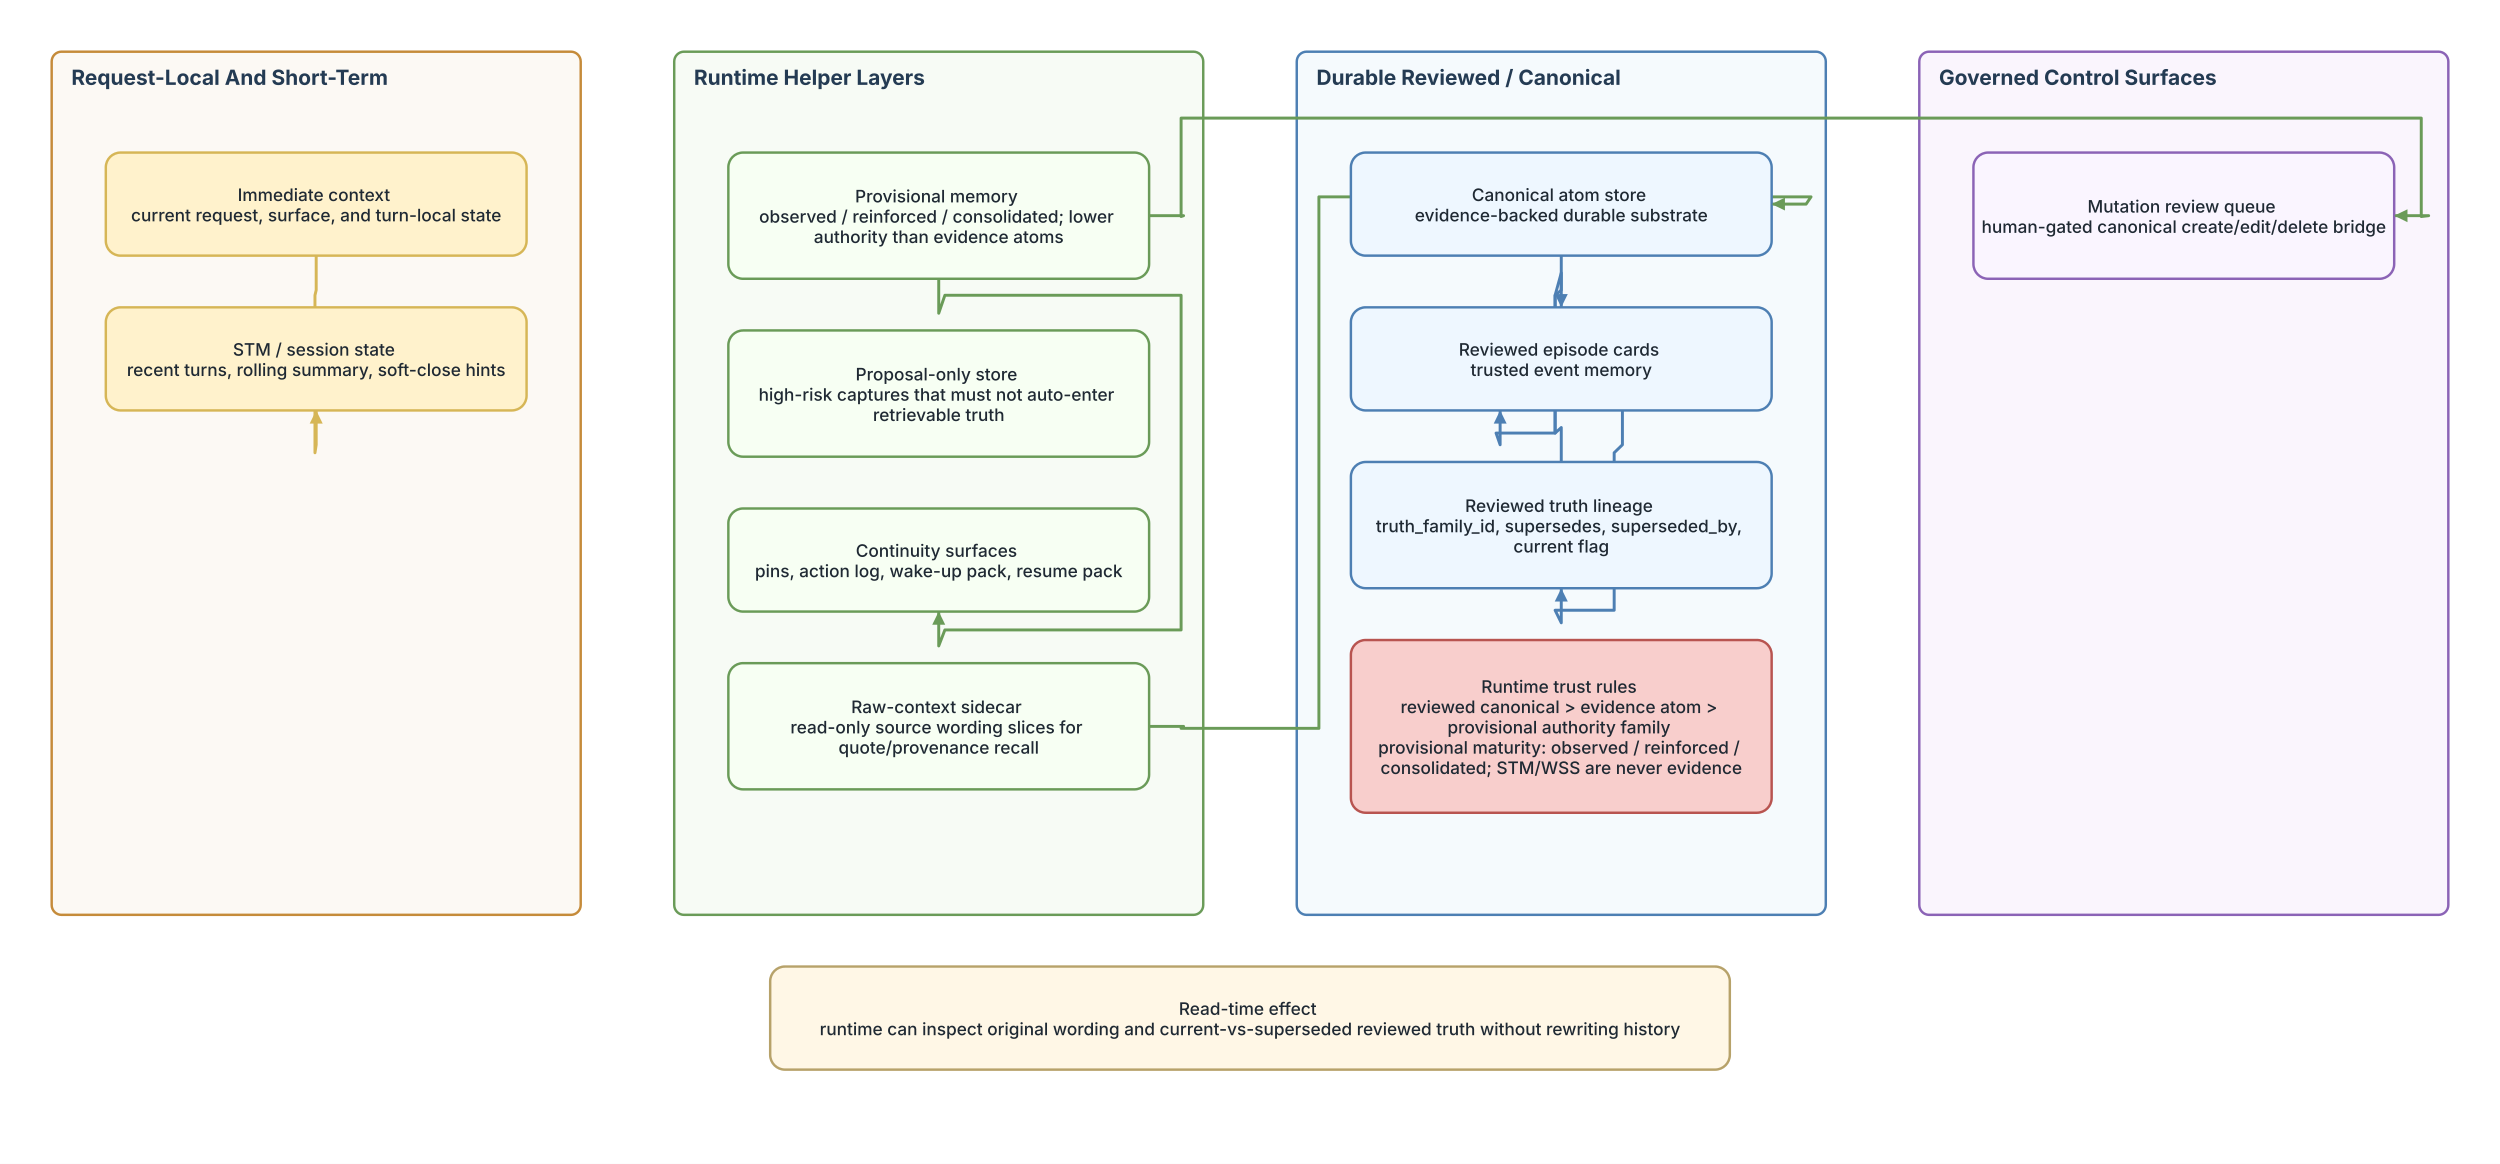
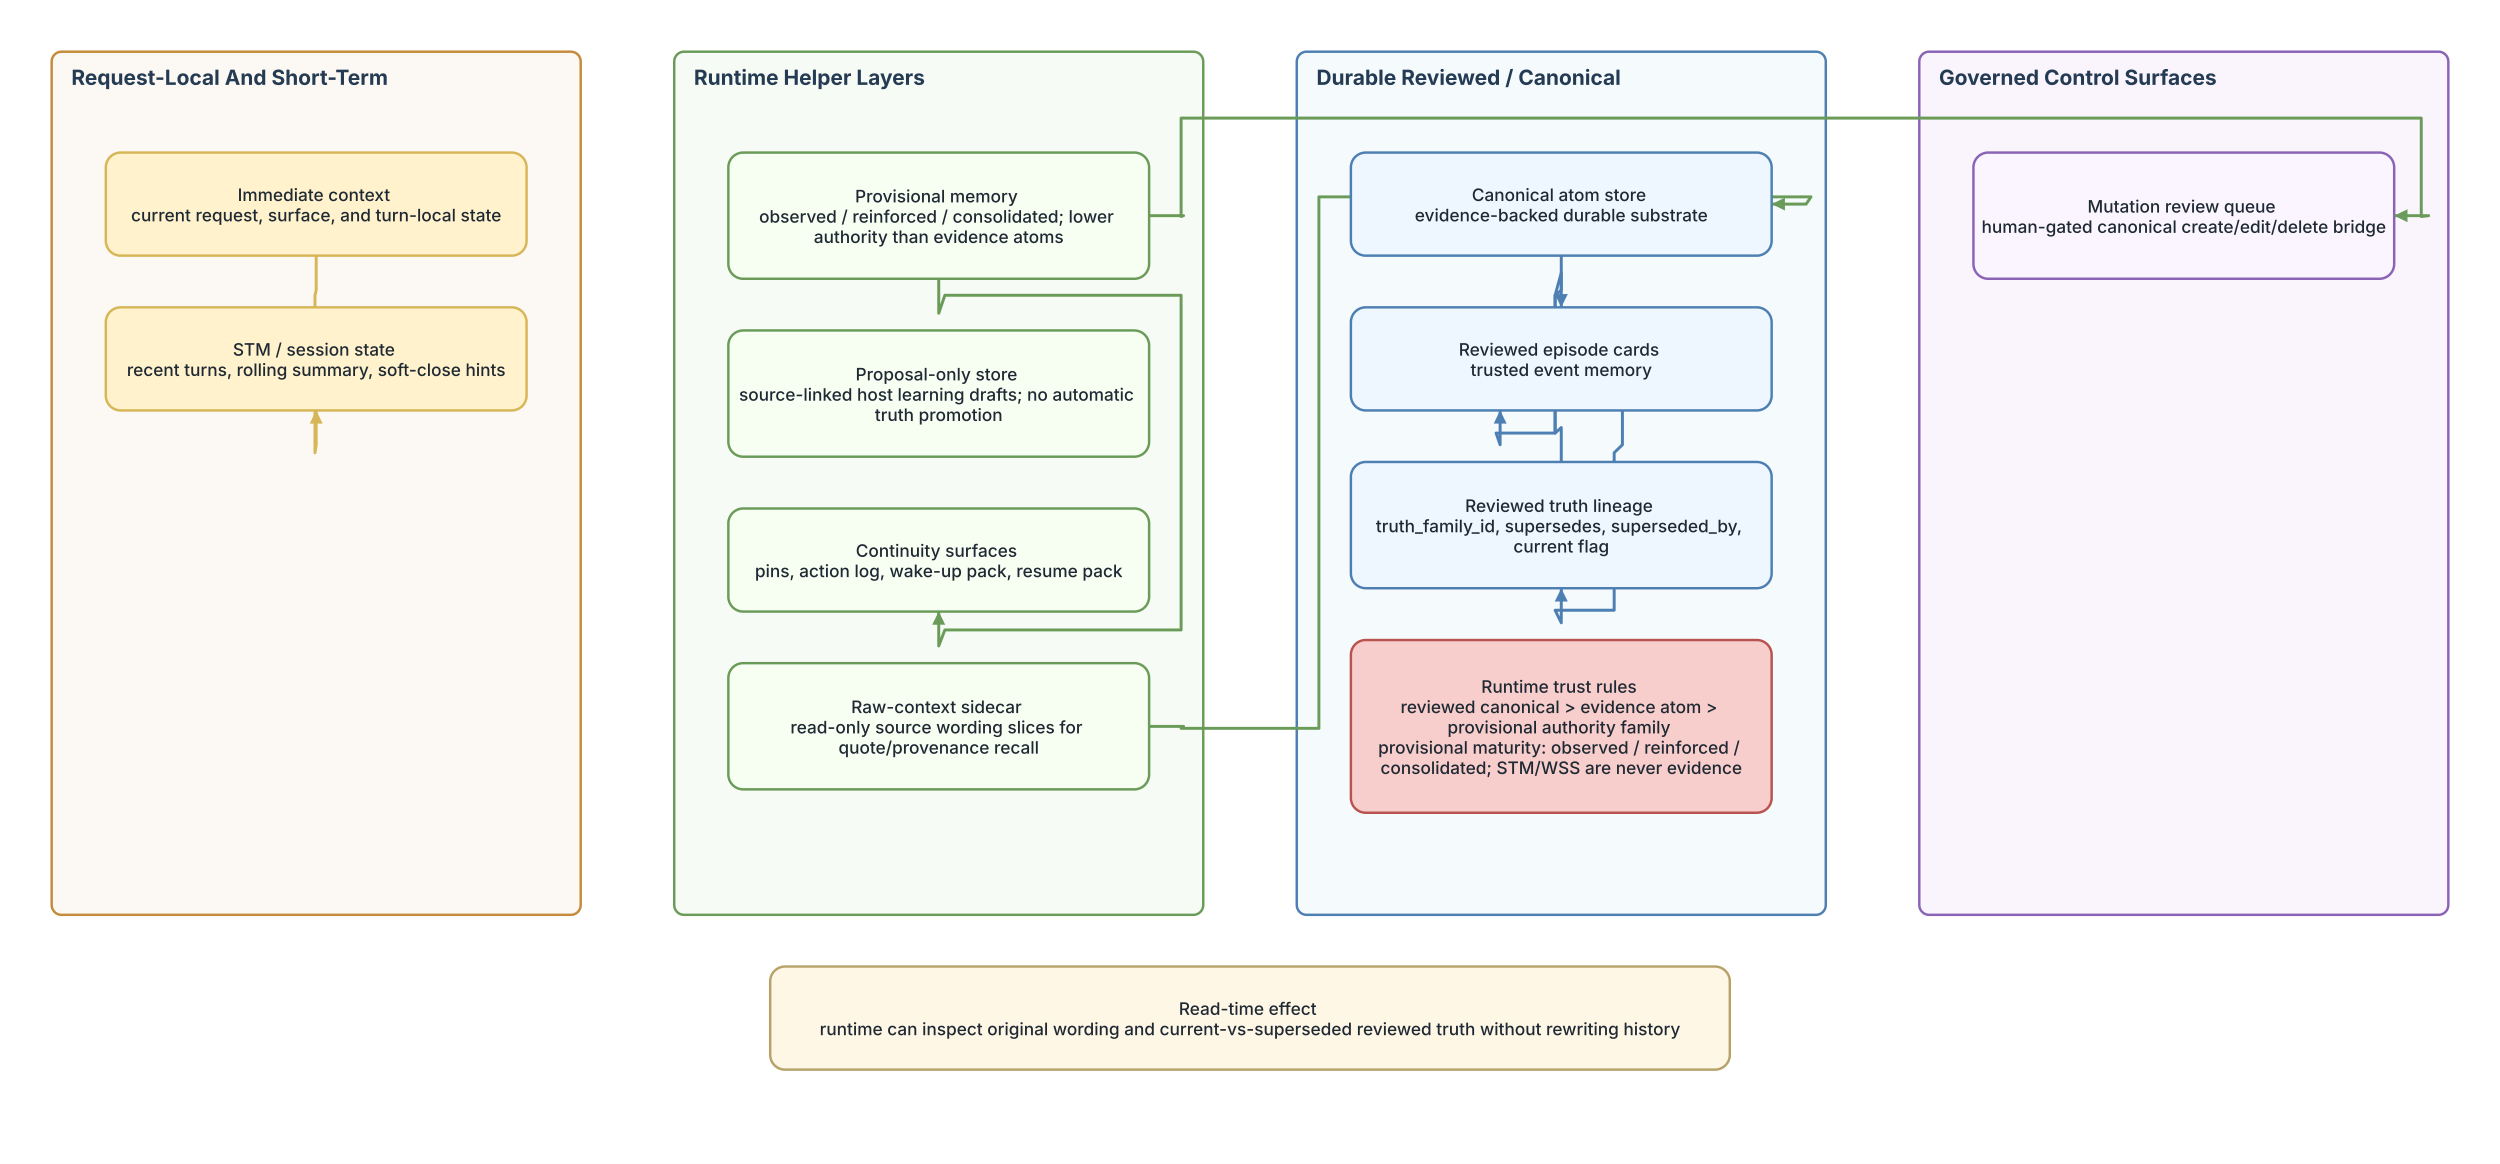
<svg xmlns="http://www.w3.org/2000/svg" width="2032" height="946" viewBox="0 0 2032 946" role="img" aria-label="Engineering Runtime Memory Layers">
  <rect width="100%" height="100%" fill="#ffffff" />
  <rect x="42.0" y="42.0" width="430.0" height="701.6" rx="8" fill="#f8f1e7" fill-opacity="0.48" stroke="#c58b3a" stroke-width="2" />
  <text x="58.0" y="69.0" font-family="Segoe UI, Inter, Arial, sans-serif" font-size="17" font-weight="700" fill="#243b53">Request-Local And Short-Term</text>
  <rect x="548.0" y="42.0" width="430.0" height="701.6" rx="8" fill="#eef6ea" fill-opacity="0.48" stroke="#6a9b58" stroke-width="2" />
  <text x="564.0" y="69.0" font-family="Segoe UI, Inter, Arial, sans-serif" font-size="17" font-weight="700" fill="#243b53">Runtime Helper Layers</text>
  <rect x="1054.0" y="42.0" width="430.0" height="701.6" rx="8" fill="#eaf3fb" fill-opacity="0.48" stroke="#4d7fb3" stroke-width="2" />
  <text x="1070.0" y="69.0" font-family="Segoe UI, Inter, Arial, sans-serif" font-size="17" font-weight="700" fill="#243b53">Durable Reviewed / Canonical</text>
  <rect x="1560.0" y="42.0" width="430.0" height="701.6" rx="8" fill="#f4eafa" fill-opacity="0.48" stroke="#8b63b6" stroke-width="2" />
  <text x="1576.0" y="69.0" font-family="Segoe UI, Inter, Arial, sans-serif" font-size="17" font-weight="700" fill="#243b53">Governed Control Surfaces</text>
  <polyline points="257.0,207.8 257.0,235.8 256.0,240.0 256.0,368.0 257.0,361.5 257.0,333.5" fill="none" stroke="#d6b656" stroke-width="2.4" stroke-linejoin="round" stroke-linecap="round" />
  <polyline points="763.0,226.6 763.0,254.6 768.0,240.0 960.0,240.0 960.0,512.0 768.0,512.0 763.0,525.0 763.0,497.0" fill="none" stroke="#6a9b58" stroke-width="2.4" stroke-linejoin="round" stroke-linecap="round" />
  <polyline points="1269.0,207.8 1269.0,235.8 1264.0,240.0 1264.0,352.0 1216.0,352.0 1219.3,361.5 1219.3,333.5" fill="none" stroke="#4d7fb3" stroke-width="2.4" stroke-linejoin="round" stroke-linecap="round" />
  <polyline points="1318.7,333.5 1318.7,361.5 1312.0,368.0 1312.0,496.0 1264.0,496.0 1269.0,506.2 1269.0,478.2" fill="none" stroke="#4d7fb3" stroke-width="2.4" stroke-linejoin="round" stroke-linecap="round" />
  <polyline points="934.0,175.3 962.0,175.3 960.0,176.0 960.0,96.0 1968.0,96.0 1968.0,176.0 1974.0,175.3 1946.0,175.3" fill="none" stroke="#6a9b58" stroke-width="2.4" stroke-linejoin="round" stroke-linecap="round" />
  <polyline points="934.0,590.4 962.0,590.4 960.0,592.0 1072.0,592.0 1072.0,160.0 1472.0,160.0 1468.0,165.9 1440.0,165.9" fill="none" stroke="#6a9b58" stroke-width="2.4" stroke-linejoin="round" stroke-linecap="round" />
  <polyline points="1269.0,375.5 1269.0,347.5 1264.0,352.0 1264.0,240.0 1269.0,221.8 1269.0,249.8" fill="none" stroke="#4d7fb3" stroke-width="2.4" stroke-linejoin="round" stroke-linecap="round" />
  <rect x="86.0" y="124.0" width="342.0" height="83.8" rx="12" fill="#fff2cc" stroke="#d6b656" stroke-width="2" />
  <text text-anchor="middle" font-family="Segoe UI, Inter, Arial, sans-serif" font-size="14" font-weight="500" fill="#1f2933" x="257.0" y="163.4">
    <tspan x="257.0" dy="0.0">Immediate context</tspan>
    <tspan x="257.0" dy="16.5">current request, surface, and turn-local state</tspan>
  </text>
  <rect x="86.0" y="249.8" width="342.0" height="83.8" rx="12" fill="#fff2cc" stroke="#d6b656" stroke-width="2" />
  <text text-anchor="middle" font-family="Segoe UI, Inter, Arial, sans-serif" font-size="14" font-weight="500" fill="#1f2933" x="257.0" y="289.1">
    <tspan x="257.0" dy="0.0">STM / session state</tspan>
    <tspan x="257.0" dy="16.5">recent turns, rolling summary, soft-close hints</tspan>
  </text>
  <rect x="592.0" y="124.0" width="342.0" height="102.6" rx="12" fill="#f7fff3" stroke="#6a9b58" stroke-width="2" />
  <text text-anchor="middle" font-family="Segoe UI, Inter, Arial, sans-serif" font-size="14" font-weight="500" fill="#1f2933" x="763.0" y="164.5">
    <tspan x="763.0" dy="0.0">Provisional memory</tspan>
    <tspan x="763.0" dy="16.5">observed / reinforced / consolidated; lower</tspan>
    <tspan x="763.0" dy="16.5">authority than evidence atoms</tspan>
  </text>
  <rect x="592.0" y="268.6" width="342.0" height="102.6" rx="12" fill="#f7fff3" stroke="#6a9b58" stroke-width="2" />
  <text text-anchor="middle" font-family="Segoe UI, Inter, Arial, sans-serif" font-size="14" font-weight="500" fill="#1f2933" x="763.0" y="309.2">
    <tspan x="763.0" dy="0.0">Proposal-only store</tspan>
-     <tspan x="763.0" dy="16.5">high-risk captures that must not auto-enter</tspan>
-     <tspan x="763.0" dy="16.5">retrievable truth</tspan>
+     <tspan x="763.0" dy="16.5">source-linked host learning drafts; no automatic</tspan>
+     <tspan x="763.0" dy="16.5">truth promotion</tspan>
  </text>
  <rect x="592.0" y="413.3" width="342.0" height="83.8" rx="12" fill="#f7fff3" stroke="#6a9b58" stroke-width="2" />
  <text text-anchor="middle" font-family="Segoe UI, Inter, Arial, sans-serif" font-size="14" font-weight="500" fill="#1f2933" x="763.0" y="452.6">
    <tspan x="763.0" dy="0.0">Continuity surfaces</tspan>
    <tspan x="763.0" dy="16.5">pins, action log, wake-up pack, resume pack</tspan>
  </text>
  <rect x="592.0" y="539.0" width="342.0" height="102.6" rx="12" fill="#f7fff3" stroke="#6a9b58" stroke-width="2" />
  <text text-anchor="middle" font-family="Segoe UI, Inter, Arial, sans-serif" font-size="14" font-weight="500" fill="#1f2933" x="763.0" y="579.6">
    <tspan x="763.0" dy="0.0">Raw-context sidecar</tspan>
    <tspan x="763.0" dy="16.5">read-only source wording slices for</tspan>
    <tspan x="763.0" dy="16.5">quote/provenance recall</tspan>
  </text>
  <rect x="1098.0" y="124.0" width="342.0" height="83.8" rx="12" fill="#eef7ff" stroke="#4d7fb3" stroke-width="2" />
  <text text-anchor="middle" font-family="Segoe UI, Inter, Arial, sans-serif" font-size="14" font-weight="500" fill="#1f2933" x="1269.0" y="163.4">
    <tspan x="1269.0" dy="0.0">Canonical atom store</tspan>
    <tspan x="1269.0" dy="16.5">evidence-backed durable substrate</tspan>
  </text>
  <rect x="1098.0" y="249.8" width="342.0" height="83.8" rx="12" fill="#eef7ff" stroke="#4d7fb3" stroke-width="2" />
  <text text-anchor="middle" font-family="Segoe UI, Inter, Arial, sans-serif" font-size="14" font-weight="500" fill="#1f2933" x="1269.0" y="289.1">
    <tspan x="1269.0" dy="0.0">Reviewed episode cards</tspan>
    <tspan x="1269.0" dy="16.5">trusted event memory</tspan>
  </text>
  <rect x="1098.0" y="375.5" width="342.0" height="102.6" rx="12" fill="#eef7ff" stroke="#4d7fb3" stroke-width="2" />
  <text text-anchor="middle" font-family="Segoe UI, Inter, Arial, sans-serif" font-size="14" font-weight="500" fill="#1f2933" x="1269.0" y="416.1">
    <tspan x="1269.0" dy="0.0">Reviewed truth lineage</tspan>
    <tspan x="1269.0" dy="16.5">truth_family_id, supersedes, superseded_by,</tspan>
    <tspan x="1269.0" dy="16.5">current flag</tspan>
  </text>
  <rect x="1098.0" y="520.2" width="342.0" height="140.4" rx="12" fill="#f8cecc" stroke="#b85450" stroke-width="2" />
  <text text-anchor="middle" font-family="Segoe UI, Inter, Arial, sans-serif" font-size="14" font-weight="500" fill="#1f2933" x="1269.0" y="563.1">
    <tspan x="1269.0" dy="0.0">Runtime trust rules</tspan>
    <tspan x="1269.0" dy="16.5">reviewed canonical &gt; evidence atom &gt;</tspan>
    <tspan x="1269.0" dy="16.5">provisional authority family</tspan>
    <tspan x="1269.0" dy="16.5">provisional maturity: observed / reinforced /</tspan>
    <tspan x="1269.0" dy="16.5">consolidated; STM/WSS are never evidence</tspan>
  </text>
  <rect x="1604.0" y="124.0" width="342.0" height="102.6" rx="12" fill="#faf5ff" stroke="#8b63b6" stroke-width="2" />
  <text text-anchor="middle" font-family="Segoe UI, Inter, Arial, sans-serif" font-size="14" font-weight="500" fill="#1f2933" x="1775.0" y="172.8">
    <tspan x="1775.0" dy="0.0">Mutation review queue</tspan>
    <tspan x="1775.0" dy="16.5">human-gated canonical create/edit/delete bridge</tspan>
  </text>
  <rect x="626.0" y="785.6" width="780.0" height="83.8" rx="12" fill="#fff7e6" stroke="#b7a26a" stroke-width="2" />
  <text text-anchor="middle" font-family="Segoe UI, Inter, Arial, sans-serif" font-size="14" font-weight="500" fill="#1f2933" x="1016.0" y="824.9">
    <tspan x="1016.0" dy="0.0">Read-time effect</tspan>
    <tspan x="1016.0" dy="16.5">runtime can inspect original wording and current-vs-superseded reviewed truth without rewriting history</tspan>
  </text>
  <polygon points="257.0,333.5 262.3,344.3 251.7,344.3" fill="#d6b656" />
  <polygon points="763.0,497.0 768.3,507.8 757.7,507.8" fill="#6a9b58" />
  <polygon points="1219.3,333.5 1224.6,344.3 1214.1,344.3" fill="#4d7fb3" />
  <polygon points="1269.0,478.2 1274.3,488.9 1263.7,488.9" fill="#4d7fb3" />
  <polygon points="1946.0,175.3 1956.8,170.1 1956.8,180.6" fill="#6a9b58" />
  <polygon points="1440.0,165.9 1450.8,160.6 1450.8,171.1" fill="#6a9b58" />
  <polygon points="1269.0,249.8 1263.7,239.0 1274.3,239.0" fill="#4d7fb3" />
</svg>
